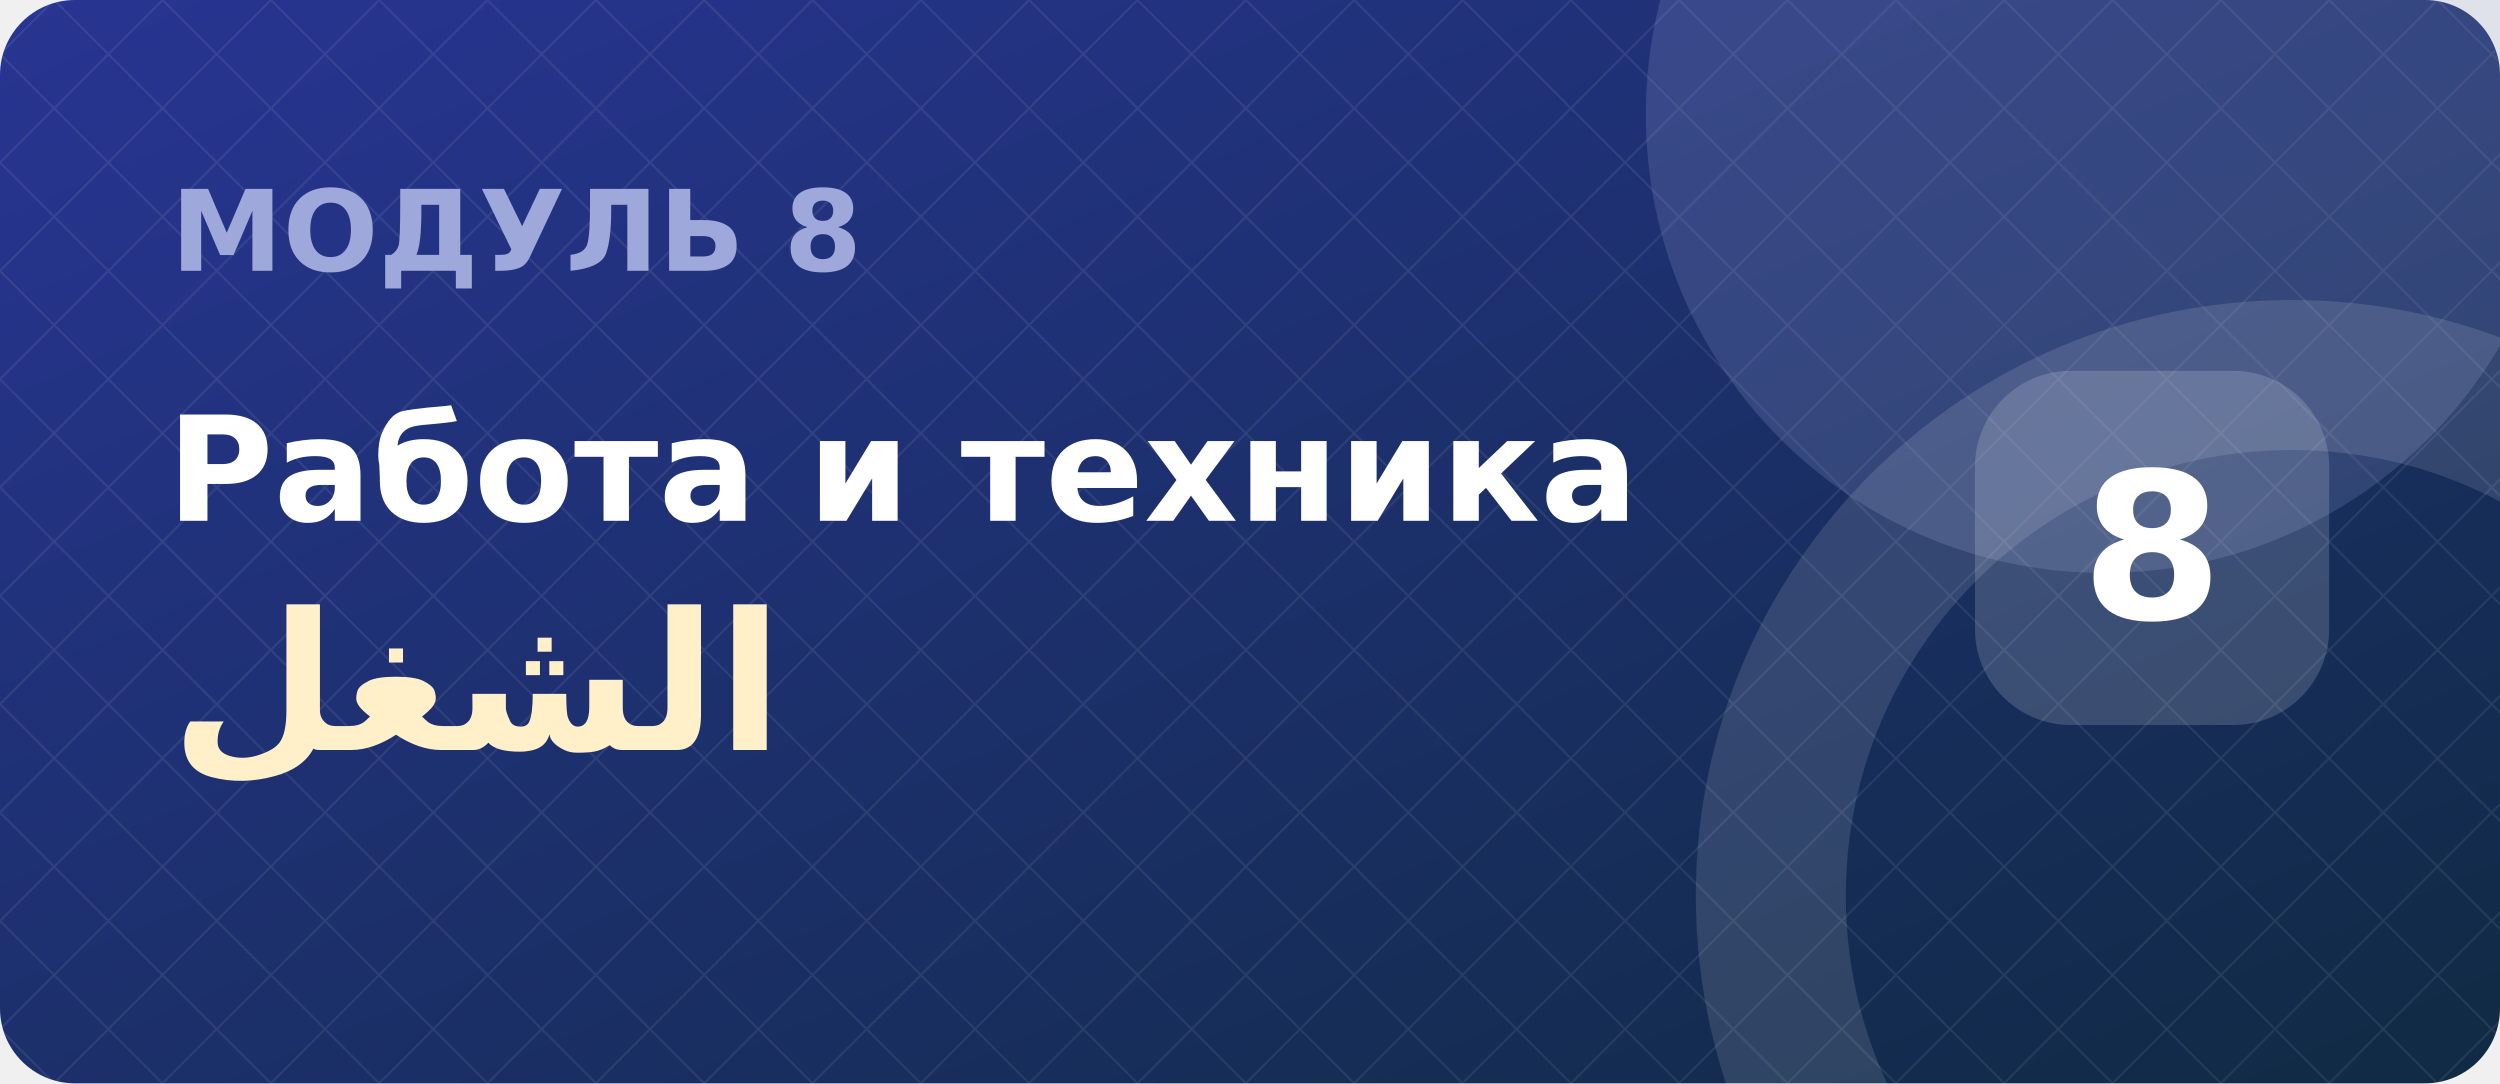
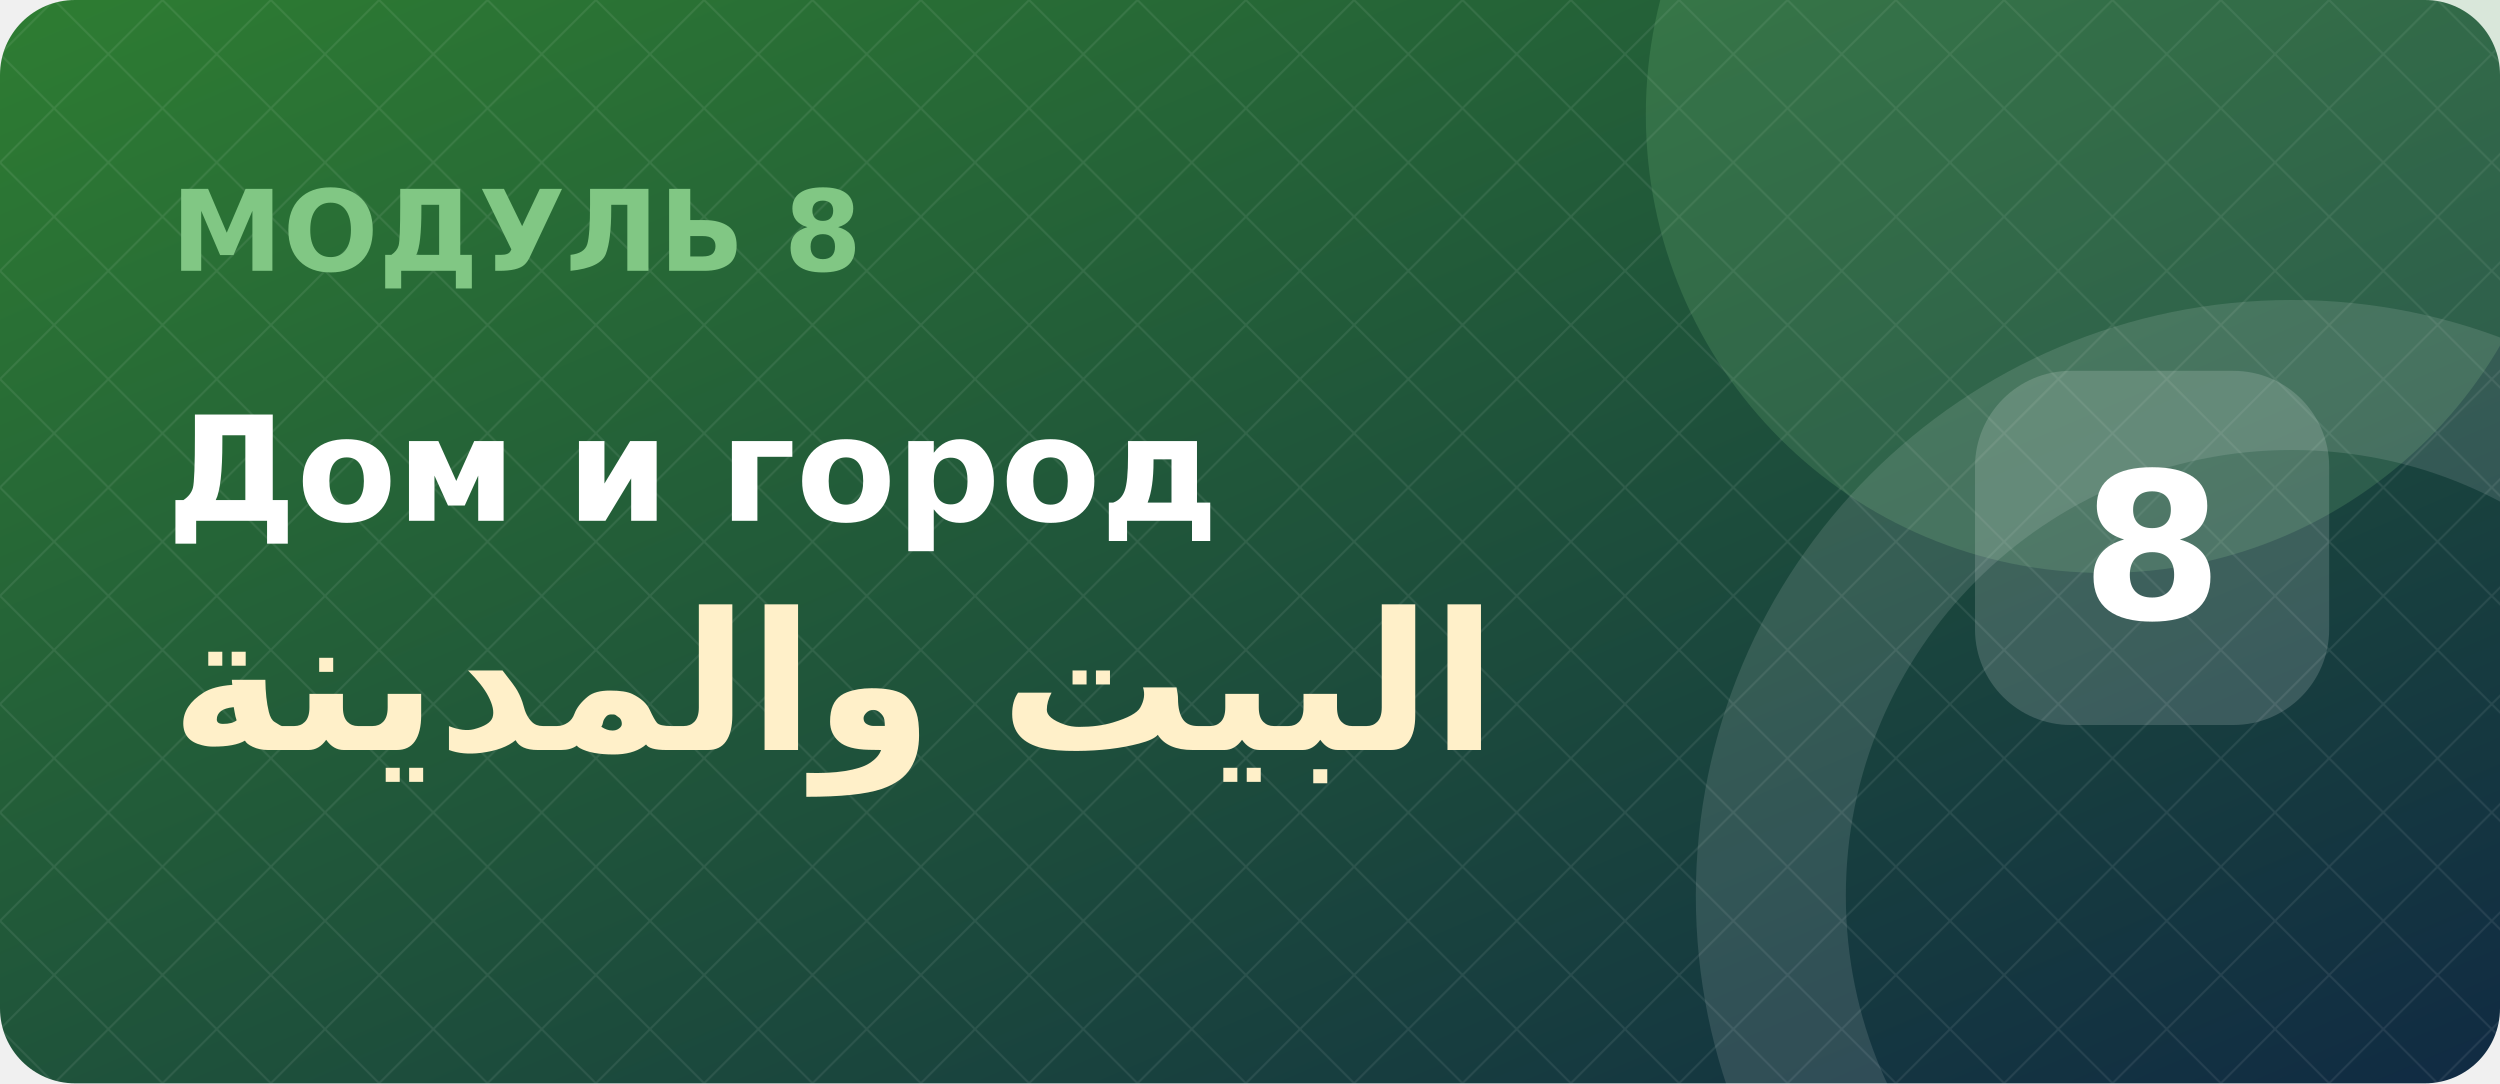
<svg xmlns="http://www.w3.org/2000/svg" width="1200" height="520" viewBox="0 0 1200 520">
  <defs>
    <linearGradient id="g" x1="0" y1="0" x2="1" y2="1">
-       <stop stop-color="#283593" />
+       <stop stop-color="#2E7D32" />
      <stop offset="1" stop-color="#102A43" />
    </linearGradient>
    <pattern id="p" width="52" height="52" patternUnits="userSpaceOnUse">
      <path d="M26 0L52 26 26 52 0 26Z" fill="none" stroke="white" stroke-opacity=".08" />
    </pattern>
  </defs>
  <rect width="1200" height="520" rx="36" fill="url(#g)" />
  <rect width="1200" height="520" rx="36" fill="url(#p)" />
-   <circle cx="1010" cy="55" r="220" fill="#9FA8DA" fill-opacity=".2" />
+   <circle cx="1010" cy="55" r="220" fill="#81C784" fill-opacity=".2" />
  <circle cx="1100" cy="430" r="250" fill="none" stroke="white" stroke-opacity=".12" stroke-width="72" />
-   <text x="82" y="130" fill="#9FA8DA" font-family="DejaVu Sans, Arial" font-size="54" font-weight="700">МОДУЛЬ 8</text>
-   <text x="80" y="250" fill="white" font-family="DejaVu Sans, Arial" font-size="70" font-weight="700">Работа и техника</text>
-   <text x="82" y="360" fill="#FFF0C9" font-family="DejaVu Sans, Arial" font-size="92" font-weight="700">الشغل</text>
+   <text x="82" y="130" fill="#81C784" font-family="DejaVu Sans, Arial" font-size="54" font-weight="700">МОДУЛЬ 8</text>
+   <text x="80" y="250" fill="white" font-family="DejaVu Sans, Arial" font-size="70" font-weight="700">Дом и город</text>
+   <text x="82" y="360" fill="#FFF0C9" font-family="DejaVu Sans, Arial" font-size="92" font-weight="700">البيت والمدينة</text>
  <g transform="translate(948 178)">
    <rect width="170" height="170" rx="46" fill="white" fill-opacity=".16" />
    <text x="85" y="119" text-anchor="middle" fill="white" font-family="DejaVu Sans, Arial" font-size="98" font-weight="800">8</text>
  </g>
</svg>
